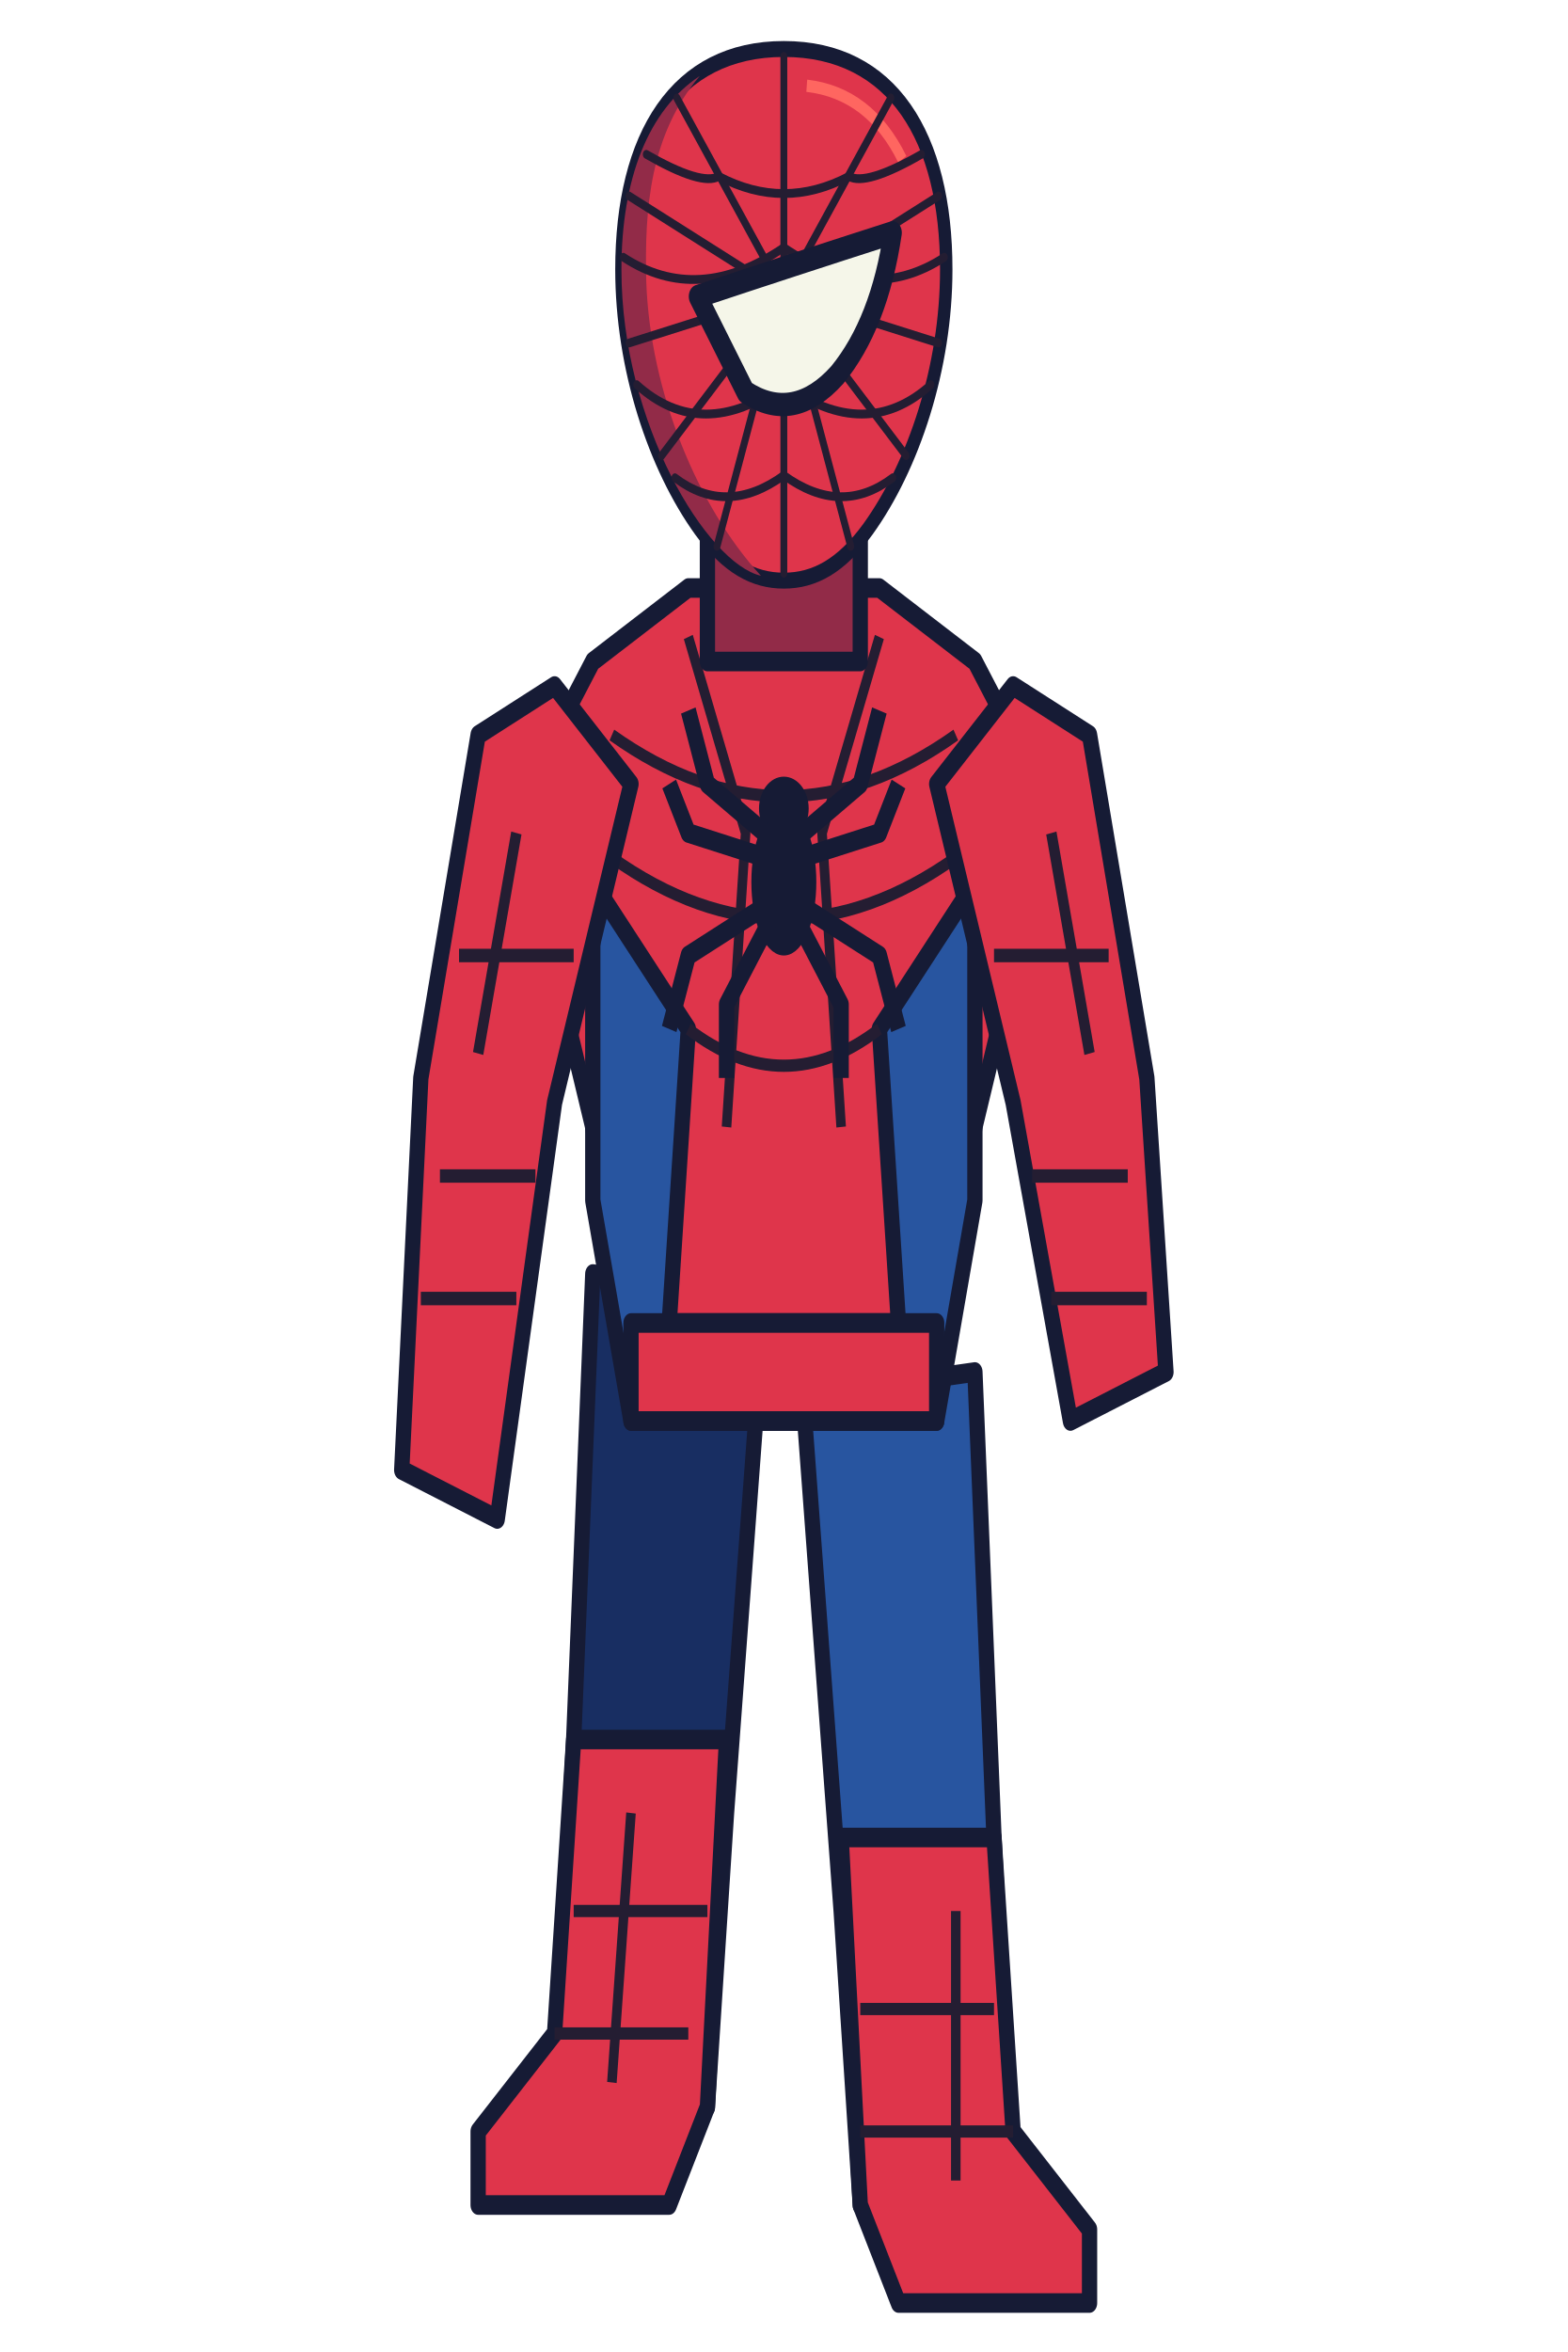
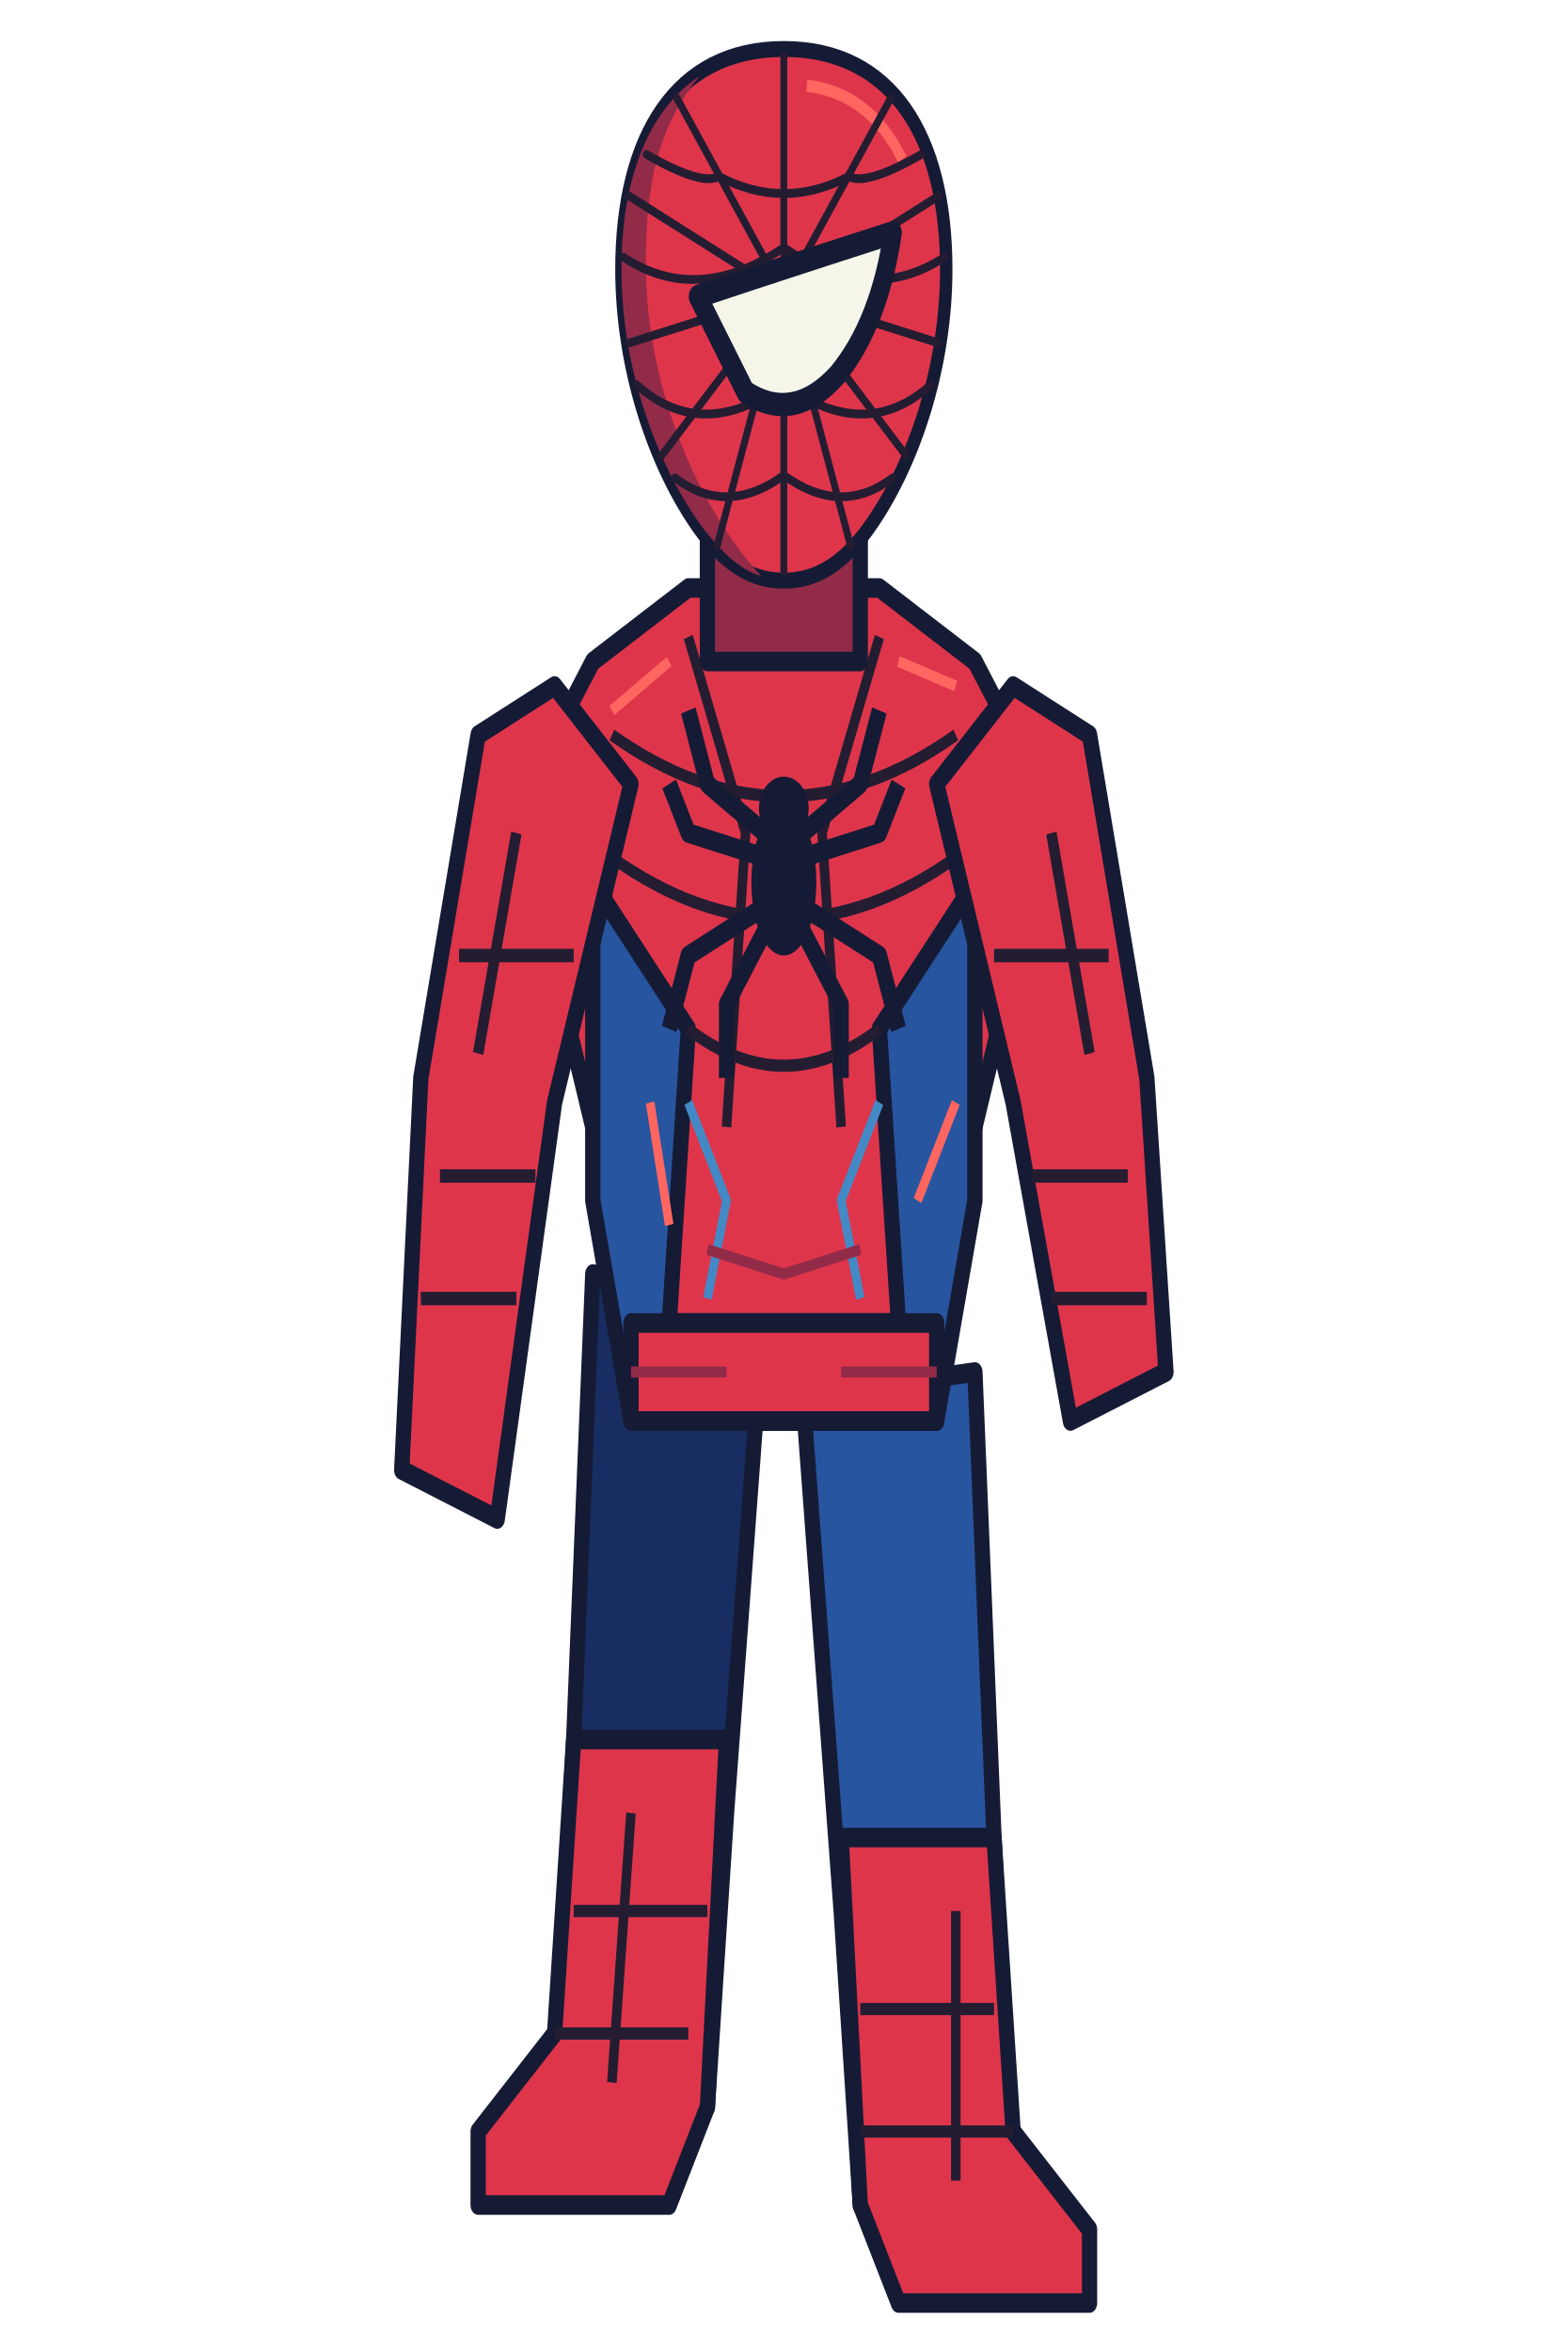
<svg xmlns="http://www.w3.org/2000/svg" viewBox="0 0 64 96" width="64" height="96" role="img" aria-label="Spider-Man" shape-rendering="geometricPrecision">
  <g transform="translate(64 0) scale(-1 1)" stroke="#161b35" stroke-width=".8" stroke-linejoin="round">
    <g transform="translate(32 0) scale(0.78 1) translate(-32 0)">
      <g transform="translate(0 2)">
        <path d="M22 54L31 55L29 76L28 88H20L21 73Z" fill="#2855a0" />
        <path d="M21 73H29L28 88L26 92H16V89L20 85Z" fill="#df354b" />
        <path d="M23 76L23 87M21 80H28M20 85H28" stroke="#241d32" fill="none" stroke-width=".5" />
      </g>
      <g transform="translate(0 -2)">
        <path d="M33 55L42 54L43 73L44 88H36L35 76Z" fill="#182e62" />
        <path d="M35 73H43L44 85L48 89V92H38L36 88Z" fill="#df354b" />
        <path d="M40 76L41 87M36 80H43M37 85H44" stroke="#241d32" fill="none" stroke-width=".5" />
      </g>
      <path d="M22 27L27 24H37L42 27L46 33L42 46L40 57H24L22 46L18 33Z" fill="#df354b" />
      <path d="M22 36L27 42L26 54H38L37 42L42 36V49L40 58H24L22 49Z" fill="#2855a0" />
      <path d="M24 54H40V58H24Z" fill="#df354b" />
      <path d="M27 26L30 34L29 46M37 26L34 34L35 46M23 30Q32 35 41 30M23 35Q32 40 41 35M27 42Q32 45 37 42" fill="none" stroke="#241d32" stroke-width=".5" />
+       <g fill="none" stroke-width=".45">
+         <path d="M23 28L26 27M38 27L41 29M23 45L25 49M39 45L38 50" stroke="#ff6660" />
+         <path d="M27 45L29 49L28 53M37 45L35 49L36 53" stroke="#4389c6" />
+         <path d="M28 51L32 52L36 51M24 56H29M35 56H40" stroke="#922b48" />
+       </g>
      <g transform="translate(32 36)">
        <g stroke="#161b35" fill="#161b35" stroke-width=".8">
          <ellipse cx="0" cy="0" rx="1.3" ry="2.6" />
          <circle cy="-3" r=".9" />
          <path d="M-1-2L-4-4L-5-7M1-2L4-4L5-7M-1-1L-5-2L-6-4M1-1L5-2L6-4M-1 1L-5 3L-6 6M1 1L5 3L6 6M-1 2L-3 5L-3 8M1 2L3 5L3 8" fill="none" />
        </g>
      </g>
      <path d="M20 28L16 30L13 44L12 56L17 58L20 45L24 32Z" fill="#df354b" />
      <path d="M44 28L48 30L51 44L52 60L47 62L44 45L40 32Z" fill="#df354b" />
      <path d="M18 34L16 43M46 34L48 43M15 39H21M43 39H49M14 48H19M45 48H50M13 53H18M46 53H51" fill="none" stroke="#241d32" stroke-width=".55" />
      <path d="M28 21H36V27H28Z" fill="#922b48" />
      <g transform="translate(32 2)">
        <g stroke="#161b35" stroke-width=".65" stroke-linejoin="round" shape-rendering="geometricPrecision">
          <path d="M0 0C-5.7 0-8.5 3.6-8.5 9C-8.5 13-6.8 17-4.4 19.6C-3 21.1-1.6 21.7 0 21.7C1.6 21.7 3 21.1 4.4 19.6C6.8 17 8.5 13 8.5 9C8.5 3.6 5.7 0 0 0Z" fill="#df354b" />
          <path d="M4.4 1.1C7 3.5 7.3 6.5 7.2 9.5C7 14 4.5 18.7 1.2 21.5C4 21 8.5 15.3 8.5 9C8.5 5.3 7.1 2.5 4.4 1.1Z" fill="#922b48" stroke="none" />
          <path d="M-6.2 4.5Q-4.5 1.8-1.2 1.5" stroke="#ff6660" stroke-width=".5" fill="none" />
          <g fill="none" stroke="#241d32" stroke-width=".36" stroke-linecap="round">
            <path d="M0 .3V21.4M-5.6 2L0 10L5.6 2M-8.1 6L0 10L8.1 6M-8.1 12L0 10L8.1 12M-6.4 16.6L0 10L6.4 16.6M-3.5 20.3L0 10L3.5 20.3" />
            <path d="M-7.2 4.3Q-4.3 5.6-3.4 5.2Q0 6.6 3.4 5.2Q4.3 5.6 7.2 4.3M-8.4 8.5Q-4.5 10.5 0 8.1Q4.5 10.5 8.4 8.5M-7.7 13.7Q-4.3 16.1 0 13.7Q4.3 16.1 7.7 13.7M-5.7 17.5Q-3 19.1 0 17.4Q3 19.1 5.7 17.5" />
          </g>
          <g fill="#f5f6e9" stroke-width=".95">
            <path d="M-5.7 7.5Q-.5 8.8 4.5 10.1L2 14Q-.5 15.3-2.8 13.3Q-5 11.2-5.7 7.5Z" />
          </g>
        </g>
      </g>
    </g>
  </g>
</svg>
